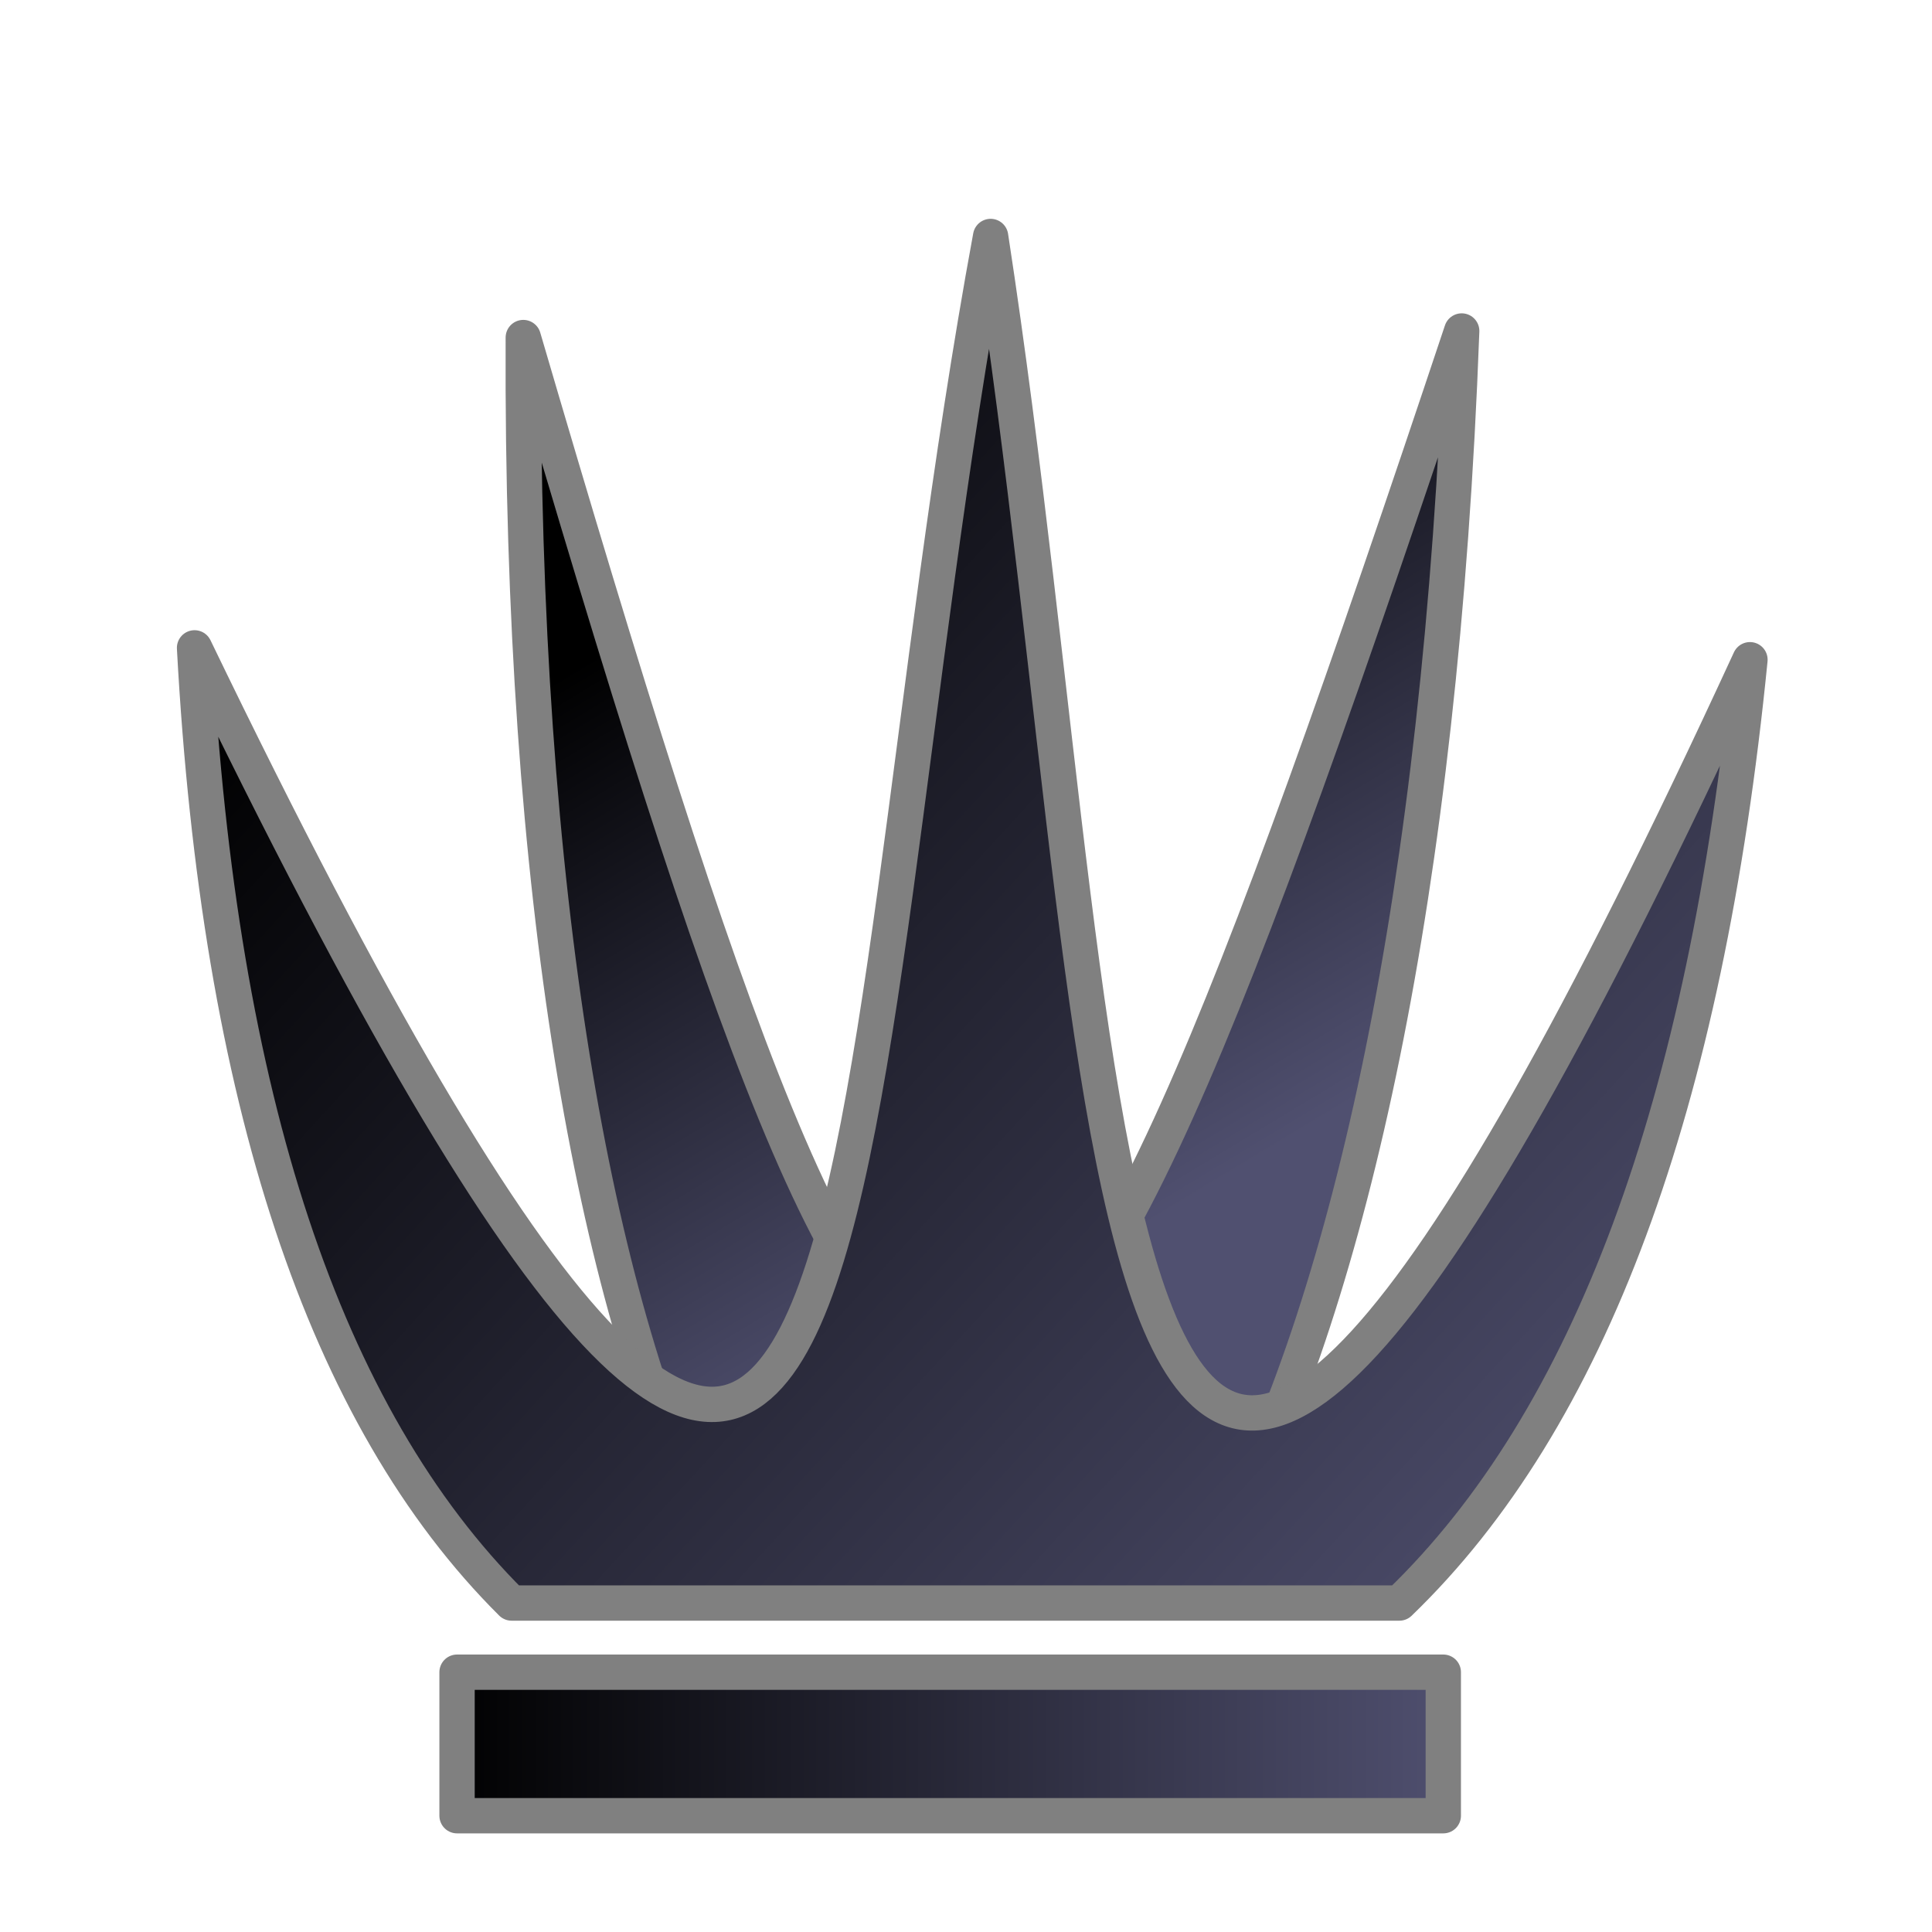
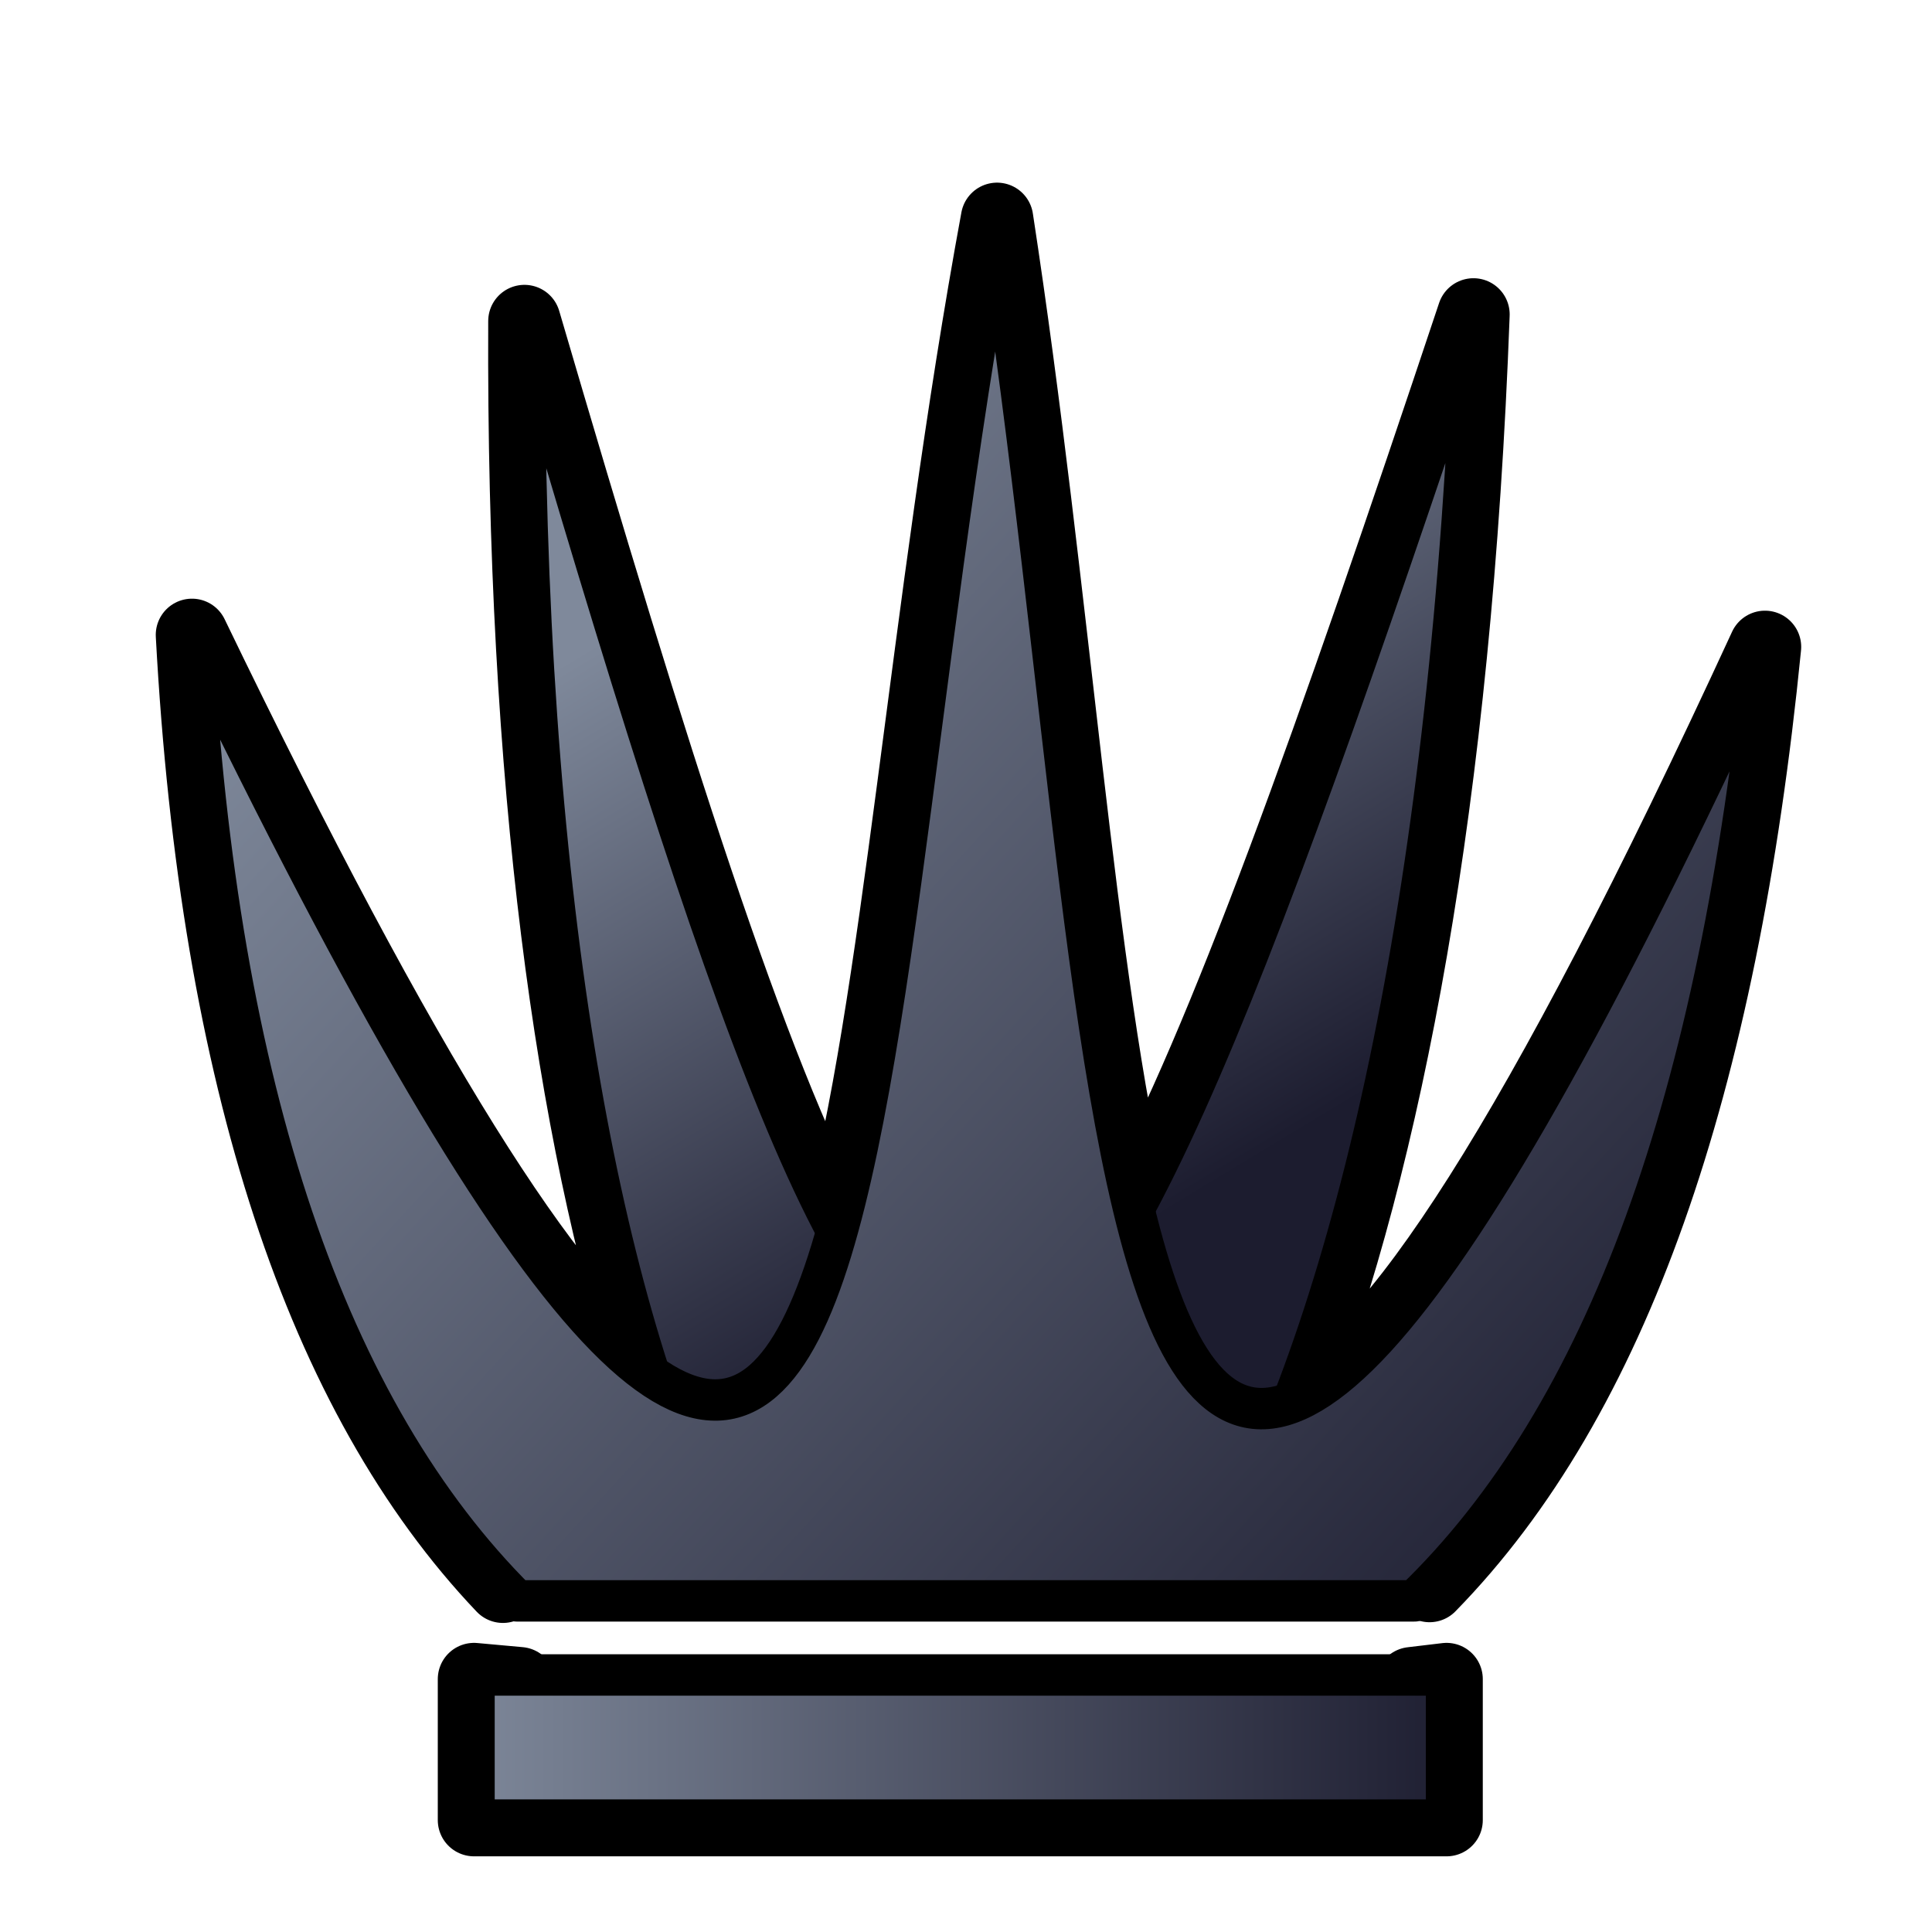
- <svg xmlns="http://www.w3.org/2000/svg" xmlns:xlink="http://www.w3.org/1999/xlink" width="200" height="200">
-   <defs>
-     <linearGradient xlink:href="#a" id="c" x1="285.639" y1="287.12" x2="466.667" y2="587.12" gradientUnits="userSpaceOnUse" gradientTransform="translate(200) scale(.22857)" />
-     <linearGradient id="a">
-       <stop offset="0" />
-       <stop offset="1" stop-color="#505070" />
+ <svg xmlns="http://www.w3.org/2000/svg" xmlns:xlink="http://www.w3.org/1999/xlink" width="700pt" height="700pt" id="queen" viewBox="0 0 933.333 933.333" version="1.0">
+   <style id="style-base">
+     .base { 
+       fill-opacity:1;
+       fill-rule:evenodd;
+       stroke-miterlimit:4;
+       stroke-dasharray:none;
+       stroke-linecap:round;
+       stroke-linejoin:round;
+       stroke-opacity:1
+     }
+     .shadow {
+       stroke:none;
+       filter:url(#filterBlur);
+     }
+   </style>
+   <style id="stroke-medium">.stroke-medium {stroke-width: 20; }</style>
+   <style id="stroke-boundary">.stroke-boundary {stroke-width: 35; }</style>
+   <style id="stroke-color">.stroke-color {stroke: black; }</style>
+   <style id="fill-color">.fill-color {fill: #7f899b; }</style>
+   <defs id="defs36222">
+     <linearGradient id="fillGradient">
+       <stop style="stop-color: rgb(127, 137, 155); stop-opacity: 1;" offset="0" id="stop0" />
+       <stop style="stop-color: rgb(28, 28, 47); stop-opacity: 1;" offset="1" id="stop1" />
    </linearGradient>
-     <linearGradient xlink:href="#b" id="d" x1="252.337" y1="96.104" x2="353.143" y2="96.104" gradientUnits="userSpaceOnUse" />
-     <linearGradient id="b">
-       <stop offset="0" stop-color="gray" />
-       <stop offset="1" stop-color="gray" />
-     </linearGradient>
-     <linearGradient xlink:href="#a" id="e" x1="166.781" y1="239.891" x2="718.885" y2="746.557" gradientUnits="userSpaceOnUse" gradientTransform="translate(200) scale(.22857)" />
-     <linearGradient xlink:href="#b" id="f" x1="218.312" y1="95.213" x2="382.983" y2="95.213" gradientUnits="userSpaceOnUse" />
-     <linearGradient y2="789.833" x2="661.667" y1="789.833" x1="199" gradientTransform="translate(200) scale(.22857)" gradientUnits="userSpaceOnUse" id="g" xlink:href="#a" />
-     <linearGradient y2="180.533" x2="351.238" y1="180.533" x1="245.486" gradientUnits="userSpaceOnUse" id="h" xlink:href="#b" />
+     <linearGradient xlink:href="#fillGradient" id="bottom-gradient" x1="199" y1="789.833" x2="661.667" y2="789.833" gradientUnits="userSpaceOnUse" gradientTransform="matrix(1.078734,0,0,1.078734,-0.3077715,-7.803199)" />
+     <linearGradient xlink:href="#fillGradient" id="front-hair-gradient" x1="166.781" y1="239.891" x2="718.885" y2="746.557" gradientUnits="userSpaceOnUse" gradientTransform="matrix(1.078734,0,0,1.078734,-2.307771,-9.803199)" />
+     <linearGradient xlink:href="#fillGradient" id="back-hair-gradient" x1="285.639" y1="287.12" x2="466.667" y2="587.12" gradientUnits="userSpaceOnUse" gradientTransform="matrix(1.078734,0,0,1.078734,-2.307771,-9.803199)" />
  </defs>
-   <path fill="none" d="M0 0h200v200H0z" />
-   <path d="M351.314 34.264c-47.858 143.4-55.253 143.666-97.143.679-.257 58.271 7.492 99.26 18.722 123h54.414c12.307-23.851 21.84-65.093 24.007-123.679z" fill="url(#c)" fill-rule="evenodd" stroke="url(#d)" stroke-width="3.657" stroke-linecap="round" stroke-linejoin="round" transform="translate(-200)" />
-   <path d="M302.548 24.48c-17.368 94.112-8.847 194.983-82.408 42.587 2.518 46.593 13.445 79.606 32.822 98.878h91.9c19.744-19.032 31.71-51.533 36.293-97.65-70.249 152.429-64.15 50.384-78.607-43.814z" fill="url(#e)" fill-rule="evenodd" stroke="url(#f)" stroke-width="3.657" stroke-linecap="round" stroke-linejoin="round" transform="translate(-200)" />
-   <path fill="url(#g)" fill-rule="evenodd" stroke="url(#h)" stroke-width="3.657" stroke-linecap="round" stroke-linejoin="round" d="M247.314 173.105h102.095v14.857H247.314z" transform="translate(-200)" />
+   <path id="boundary" class="base stroke-color stroke-boundary" style="fill:none" d="M 690.605,766.181 C 779.374,675.47 831.584,524.458 852.645,312.514 742.194,552.175 671.767,658.416 624.389,677.264 669.63,560.652 703.169,385.647 711.814,151.906 642.52,359.535 591.237,503.288 547.676,583.738 521.162,474.039 509.457,286.838 481.662,105.734 c -34.791,188.524 -47.636,382.449 -77.369,488.623 -41.408,-77.705 -87.892,-224.037 -150.941,-439.25 -0.988,223.42 22.967,393.006 60.406,508.846 C 265.603,629.741 196.475,521.616 92.744,306.715 104.332,521.193 155.582,674.699 242.957,766.531 m 8.034,46.628 -22,-2 v 68.117 H 698.824 V 811.158 l -16.786,2" />
+   <path class="base stroke-color stroke-medium" style="fill:url(#back-hair-gradient)" d="M 711.814,151.906 C 485.948,828.676 451.05,829.933 253.352,155.108 252.136,430.117 288.709,623.559 341.707,735.602 H 598.513 C 656.596,623.037 701.587,428.397 711.814,151.906 Z" id="back-hair" />
+   <path class="base stroke-color stroke-medium" style="fill:url(#front-hair-gradient)" d="M 481.662,105.734 C 399.694,549.888 439.91,1025.946 92.744,306.715 104.625,526.61 158.195,682.412 249.644,773.369 H 683.362 C 776.542,683.548 831.018,530.159 852.645,312.514 521.109,1031.895 549.891,550.298 481.662,105.734 Z" id="front-hair" />
+   <rect class="base stroke-color stroke-medium" style="fill:url(#bottom-gradient)" id="bottom" width="469.835" height="70.118" x="228.99" y="809.158" />
</svg>
